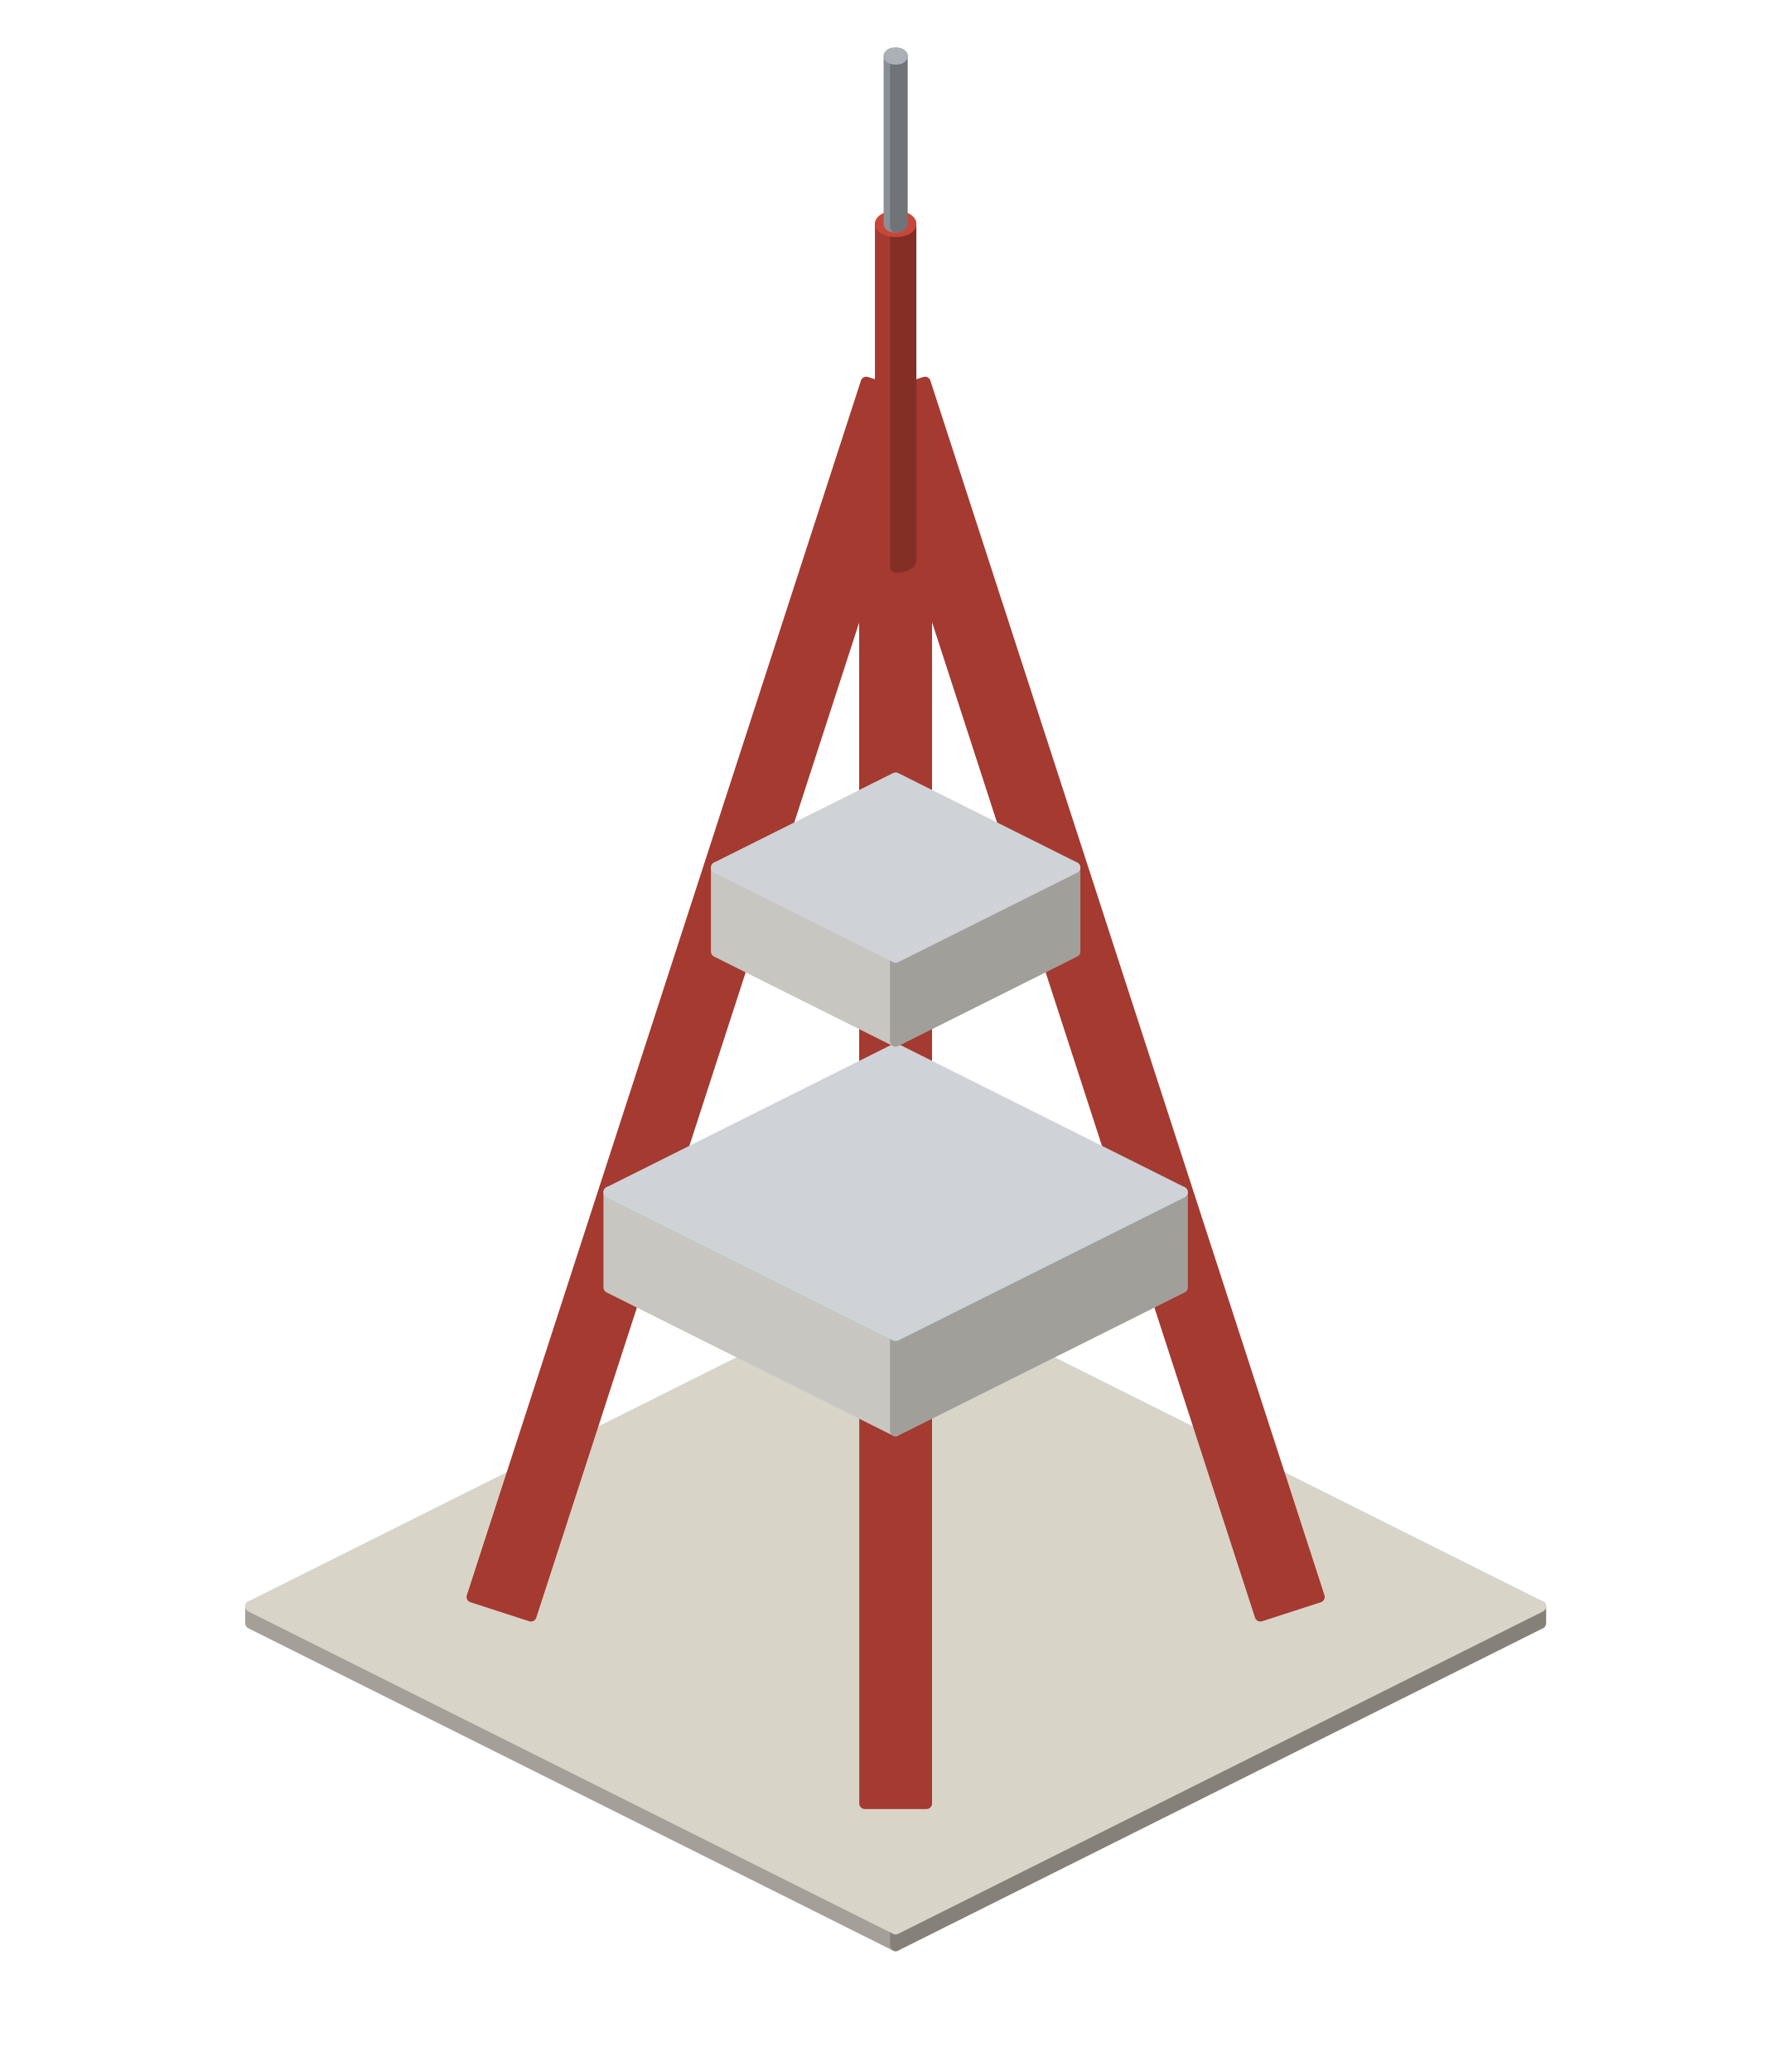
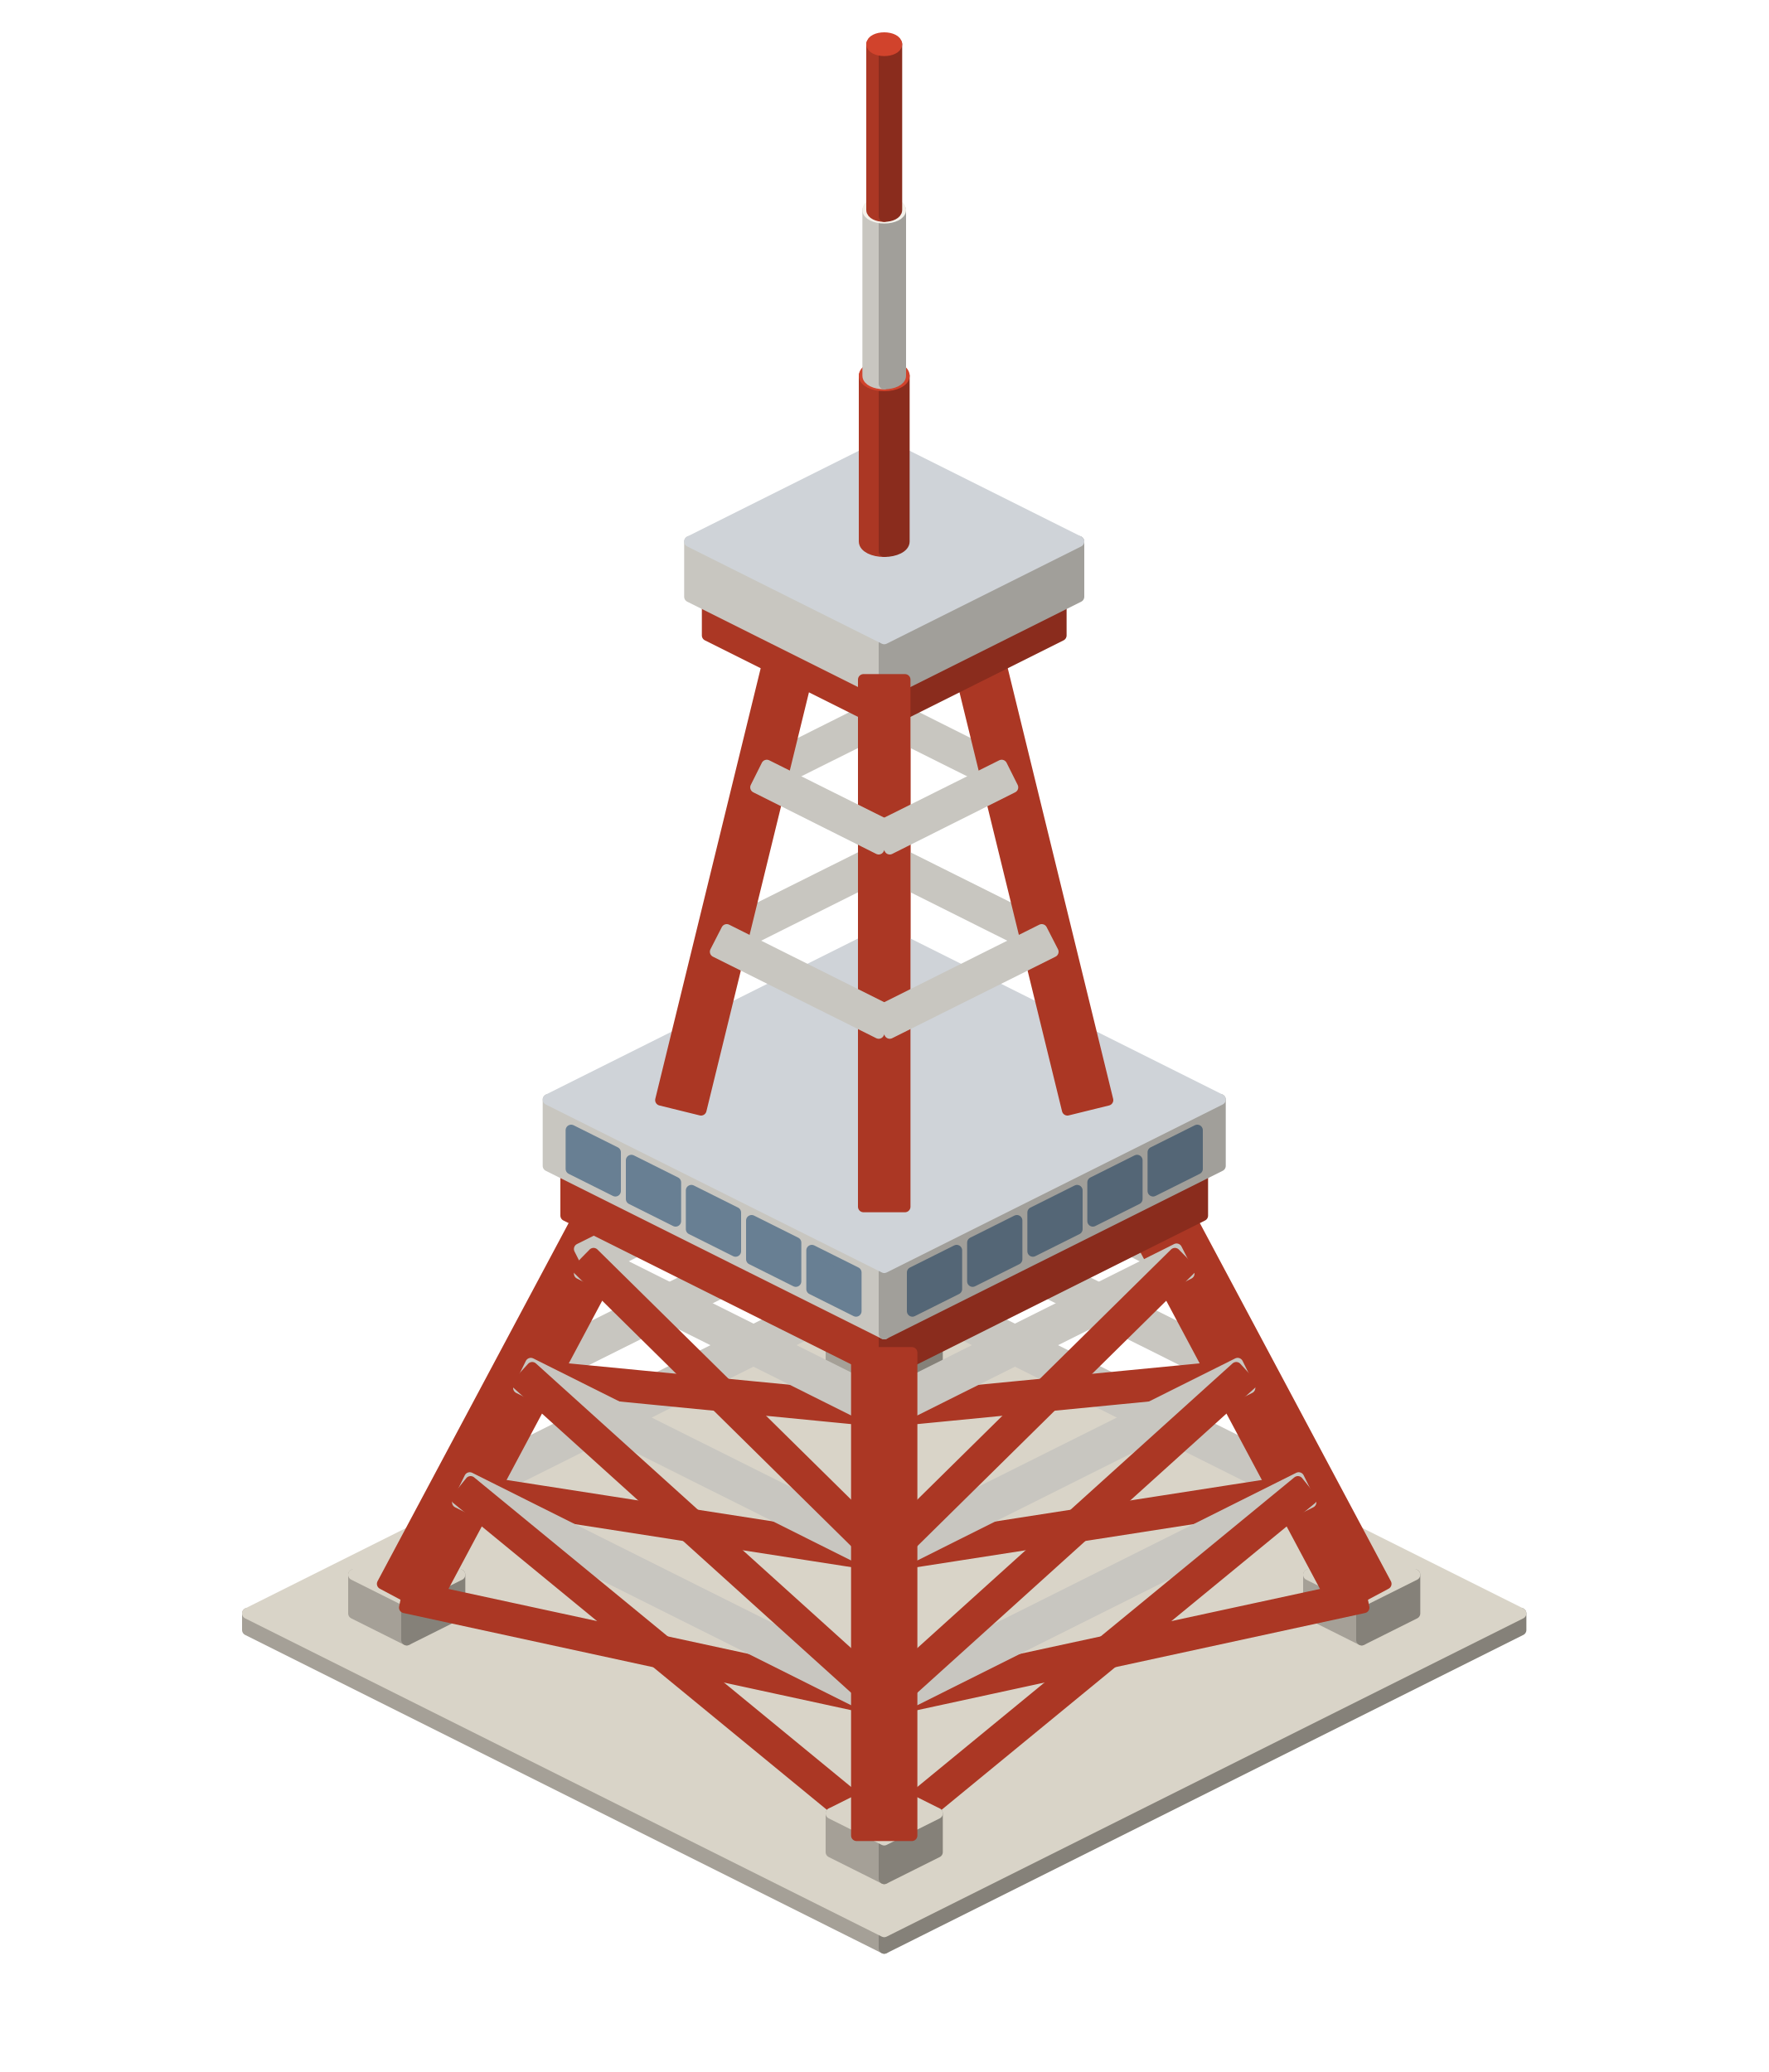
- <svg xmlns="http://www.w3.org/2000/svg" width="64" height="74" viewBox="0 0 64 74">
-   <g transform="translate(0 42)" stroke-linejoin="round" stroke-width="0.4">
+ <svg xmlns="http://www.w3.org/2000/svg" width="64" height="75" viewBox="0 0 64 75">
+   <g transform="translate(0 43)" stroke-linejoin="round" stroke-width="0.4">
    <polygon points="8.96,16.00 32.00,27.52 32.00,26.92 8.96,15.40" fill="#a5a097" stroke="#a5a097" />
    <polygon points="55.04,16.00 32.00,27.52 32.00,26.92 55.04,15.40" fill="#858179" stroke="#858179" />
    <polygon points="32.00,3.88 55.04,15.40 32.00,26.92 8.96,15.40" fill="#d9d4c8" stroke="#d9d4c8" />
-     <polygon points="33.10,8.36 33.10,-28.00 30.90,-28.00 30.90,8.36" fill="#a43a30" stroke="#a43a30" />
-     <polygon points="18.97,15.74 33.05,-27.66 30.95,-28.34 16.87,15.06" fill="#a43a30" stroke="#a43a30" />
-     <polygon points="47.13,15.06 33.05,-28.34 30.95,-27.66 45.03,15.74" fill="#a43a30" stroke="#a43a30" />
-     <polygon points="33.10,22.44 33.10,-28.00 30.90,-28.00 30.90,22.44" fill="#a43a30" stroke="#a43a30" />
-     <polygon points="21.76,4.00 32.00,9.12 32.00,5.72 21.76,0.60" fill="#c8c6c0" stroke="#c8c6c0" />
-     <polygon points="42.24,4.00 32.00,9.12 32.00,5.72 42.24,0.60" fill="#a19f9a" stroke="#a19f9a" />
-     <polygon points="32.00,-4.52 42.24,0.60 32.00,5.72 21.76,0.60" fill="#cfd3d8" stroke="#cfd3d8" />
-     <polygon points="25.60,-8.00 32.00,-4.80 32.00,-7.80 25.60,-11.00" fill="#c8c6c0" stroke="#c8c6c0" />
-     <polygon points="38.40,-8.00 32.00,-4.80 32.00,-7.80 38.40,-11.00" fill="#a19f9a" stroke="#a19f9a" />
-     <polygon points="32.00,-14.20 38.40,-11.00 32.00,-7.80 25.60,-11.00" fill="#cfd3d8" stroke="#cfd3d8" />
-     <path d="M 32.00 -21.73 A 0.54 0.27 0 0 1 31.46 -22.00 L 31.46 -34.00 L 32.00 -34.00 Z" fill="#a43a30" stroke="#a43a30" />
-     <path d="M 32.00 -21.73 A 0.54 0.27 0 0 0 32.54 -22.00 L 32.54 -34.00 L 32.00 -34.00 Z" fill="#842f26" stroke="#842f26" />
-     <path d="M 31.46 -34.00 A 0.54 0.27 0 1 0 32.54 -34.00 A 0.54 0.27 0 1 0 31.46 -34.00 Z" fill="#c8473a" stroke="#c8473a" />
-     <path d="M 32.00 -33.89 A 0.23 0.11 0 0 1 31.77 -34.00 L 31.77 -40.00 L 32.00 -40.00 Z" fill="#8b9095" stroke="#8b9095" />
-     <path d="M 32.00 -33.89 A 0.23 0.11 0 0 0 32.23 -34.00 L 32.23 -40.00 L 32.00 -40.00 Z" fill="#707478" stroke="#707478" />
-     <path d="M 31.77 -40.00 A 0.23 0.11 0 1 0 32.23 -40.00 A 0.23 0.11 0 1 0 31.77 -40.00 Z" fill="#aab0b6" stroke="#aab0b6" />
+     <polygon points="30.08,6.76 32.00,7.72 32.00,6.32 30.08,5.36" fill="#a5a097" stroke="#a5a097" />
+     <polygon points="33.92,6.76 32.00,7.72 32.00,6.32 33.92,5.36" fill="#858179" stroke="#858179" />
+     <polygon points="32.00,4.40 33.92,5.36 32.00,6.32 30.08,5.36" fill="#d9d4c8" stroke="#d9d4c8" />
+     <polygon points="33.00,6.16 33.00,-3.96 31.00,-3.96 31.00,6.16" fill="#ab3724" stroke="#ab3724" />
+     <polygon points="47.36,15.40 49.28,16.36 49.28,14.96 47.36,14.00" fill="#a5a097" stroke="#a5a097" />
+     <polygon points="51.20,15.40 49.28,16.36 49.28,14.96 51.20,14.00" fill="#858179" stroke="#858179" />
+     <polygon points="49.28,13.04 51.20,14.00 49.28,14.96 47.36,14.00" fill="#d9d4c8" stroke="#d9d4c8" />
+     <polygon points="12.80,15.40 14.72,16.36 14.72,14.96 12.80,14.00" fill="#a5a097" stroke="#a5a097" />
+     <polygon points="16.64,15.40 14.72,16.36 14.72,14.96 16.64,14.00" fill="#858179" stroke="#858179" />
+     <polygon points="14.72,13.04 16.64,14.00 14.72,14.96 12.80,14.00" fill="#d9d4c8" stroke="#d9d4c8" />
+     <polygon points="31.78,3.77 47.00,11.38 47.44,10.49 32.22,2.88" fill="#c8c6c0" stroke="#c8c6c0" />
+     <polygon points="17.00,11.38 32.22,3.77 31.78,2.88 16.56,10.49" fill="#c8c6c0" stroke="#c8c6c0" />
+     <polygon points="31.78,0.74 44.79,7.24 45.23,6.35 32.22,-0.16" fill="#c8c6c0" stroke="#c8c6c0" />
+     <polygon points="19.21,7.24 32.22,0.74 31.78,-0.16 18.77,6.35" fill="#c8c6c0" stroke="#c8c6c0" />
+     <polygon points="31.78,-2.30 42.58,3.10 43.03,2.21 32.22,-3.19" fill="#c8c6c0" stroke="#c8c6c0" />
+     <polygon points="15.60,15.27 22.96,1.47 21.20,0.53 13.84,14.33" fill="#ab3724" stroke="#ab3724" />
+     <polygon points="21.42,3.10 32.22,-2.30 31.78,-3.19 20.97,2.21" fill="#c8c6c0" stroke="#c8c6c0" />
+     <polygon points="50.16,14.33 42.80,0.53 41.04,1.47 48.40,15.27" fill="#ab3724" stroke="#ab3724" />
+     <polygon points="32.75,-6.68 32.75,-21.60 31.25,-21.60 31.25,-6.68" fill="#ab3724" stroke="#ab3724" />
+     <polygon points="26.30,-8.55 32.20,-11.50 31.80,-12.30 25.89,-9.35" fill="#c8c6c0" stroke="#c8c6c0" />
+     <polygon points="31.80,-11.50 37.70,-8.55 38.11,-9.35 32.20,-12.30" fill="#c8c6c0" stroke="#c8c6c0" />
+     <polygon points="31.80,-16.72 36.25,-14.50 36.65,-15.30 32.20,-17.53" fill="#c8c6c0" stroke="#c8c6c0" />
+     <polygon points="27.75,-14.50 32.20,-16.72 31.80,-17.53 27.35,-15.30" fill="#c8c6c0" stroke="#c8c6c0" />
+     <polygon points="20.48,1.00 32.00,6.76 32.00,4.96 20.48,-0.80" fill="#ab3724" stroke="#ab3724" />
+     <polygon points="43.52,1.00 32.00,6.76 32.00,4.96 43.52,-0.80" fill="#8a2c1d" stroke="#8a2c1d" />
+     <polygon points="32.00,-6.56 43.52,-0.80 32.00,4.96 20.48,-0.80" fill="#d1432c" stroke="#d1432c" />
+     <polygon points="19.84,-0.80 32.00,5.28 32.00,2.88 19.84,-3.20" fill="#c8c6c0" stroke="#c8c6c0" />
+     <polygon points="44.16,-0.80 32.00,5.28 32.00,2.88 44.16,-3.20" fill="#a19f9a" stroke="#a19f9a" />
+     <polygon points="32.00,-9.28 44.16,-3.20 32.00,2.88 19.84,-3.20" fill="#cfd3d8" stroke="#cfd3d8" />
+     <polygon points="40.09,-3.18 35.93,-20.18 34.47,-19.82 38.63,-2.82" fill="#ab3724" stroke="#ab3724" />
+     <polygon points="25.37,-2.82 29.53,-19.82 28.07,-20.18 23.91,-3.18" fill="#ab3724" stroke="#ab3724" />
+     <polygon points="25.60,-20.00 32.00,-16.80 32.00,-18.20 25.60,-21.40" fill="#ab3724" stroke="#ab3724" />
+     <polygon points="38.40,-20.00 32.00,-16.80 32.00,-18.20 38.40,-21.40" fill="#8a2c1d" stroke="#8a2c1d" />
+     <polygon points="32.00,-24.60 38.40,-21.40 32.00,-18.20 25.60,-21.40" fill="#d1432c" stroke="#d1432c" />
+     <polygon points="24.96,-21.40 32.00,-17.88 32.00,-19.88 24.96,-23.40" fill="#c8c6c0" stroke="#c8c6c0" />
+     <polygon points="39.04,-21.40 32.00,-17.88 32.00,-19.88 39.04,-23.40" fill="#a19f9a" stroke="#a19f9a" />
+     <polygon points="32.00,-26.92 39.04,-23.40 32.00,-19.88 24.96,-23.40" fill="#cfd3d8" stroke="#cfd3d8" />
+     <path d="M 32.00 -23.04 A 0.72 0.36 0 0 1 31.28 -23.40 L 31.28 -29.40 L 32.00 -29.40 Z" fill="#ab3724" stroke="#ab3724" />
+     <path d="M 32.00 -23.04 A 0.72 0.36 0 0 0 32.72 -23.40 L 32.72 -29.40 L 32.00 -29.40 Z" fill="#8a2c1d" stroke="#8a2c1d" />
+     <path d="M 31.28 -29.40 A 0.72 0.36 0 1 0 32.72 -29.40 A 0.72 0.36 0 1 0 31.28 -29.40 Z" fill="#d1432c" stroke="#d1432c" />
+     <path d="M 32.00 -29.11 A 0.59 0.29 0 0 1 31.41 -29.40 L 31.41 -35.40 L 32.00 -35.40 Z" fill="#c8c6c0" stroke="#c8c6c0" />
+     <path d="M 32.00 -29.11 A 0.59 0.29 0 0 0 32.59 -29.40 L 32.59 -35.40 L 32.00 -35.40 Z" fill="#a19f9a" stroke="#a19f9a" />
+     <path d="M 31.41 -35.40 A 0.59 0.29 0 1 0 32.59 -35.40 A 0.59 0.29 0 1 0 31.41 -35.40 Z" fill="#f4f1ea" stroke="#f4f1ea" />
+     <path d="M 32.00 -35.17 A 0.45 0.23 0 0 1 31.55 -35.40 L 31.55 -41.40 L 32.00 -41.40 Z" fill="#ab3724" stroke="#ab3724" />
+     <path d="M 32.00 -35.17 A 0.45 0.23 0 0 0 32.45 -35.40 L 32.45 -41.40 L 32.00 -41.40 Z" fill="#8a2c1d" stroke="#8a2c1d" />
+     <path d="M 31.55 -41.40 A 0.45 0.23 0 1 0 32.45 -41.40 A 0.45 0.23 0 1 0 31.55 -41.40 Z" fill="#d1432c" stroke="#d1432c" />
+     <polygon points="32.75,0.68 32.75,-18.40 31.25,-18.40 31.25,0.68" fill="#ab3724" stroke="#ab3724" />
+     <polygon points="36.25,-15.30 31.80,-13.08 32.20,-12.27 36.65,-14.50" fill="#c8c6c0" stroke="#c8c6c0" />
+     <polygon points="32.20,-13.08 27.75,-15.30 27.35,-14.50 31.80,-12.27" fill="#c8c6c0" stroke="#c8c6c0" />
+     <polygon points="37.70,-9.35 31.80,-6.40 32.20,-5.60 38.11,-8.55" fill="#c8c6c0" stroke="#c8c6c0" />
+     <polygon points="32.20,-6.40 26.30,-9.35 25.89,-8.55 31.80,-5.60" fill="#c8c6c0" stroke="#c8c6c0" />
+     <polygon points="20.67,-0.69 22.27,0.11 22.27,-1.29 20.67,-2.09" fill="#687f93" stroke="#687f93" />
+     <polygon points="43.33,-0.69 41.73,0.11 41.73,-1.29 43.33,-2.09" fill="#546676" stroke="#546676" />
+     <polygon points="22.85,0.40 24.45,1.20 24.45,-0.20 22.85,-1.00" fill="#687f93" stroke="#687f93" />
+     <polygon points="41.15,0.40 39.55,1.20 39.55,-0.20 41.15,-1.00" fill="#546676" stroke="#546676" />
+     <polygon points="18.95,7.19 31.96,8.46 32.04,7.66 19.03,6.40" fill="#ab3724" stroke="#ab3724" />
+     <polygon points="44.97,6.40 31.96,7.66 32.04,8.46 45.05,7.19" fill="#ab3724" stroke="#ab3724" />
+     <polygon points="42.58,2.21 31.78,7.61 32.22,8.50 43.03,3.10" fill="#c8c6c0" stroke="#c8c6c0" />
+     <polygon points="32.22,7.61 21.42,2.21 20.97,3.10 31.78,8.50" fill="#c8c6c0" stroke="#c8c6c0" />
+     <polygon points="25.02,1.49 26.62,2.29 26.62,0.89 25.02,0.09" fill="#687f93" stroke="#687f93" />
+     <polygon points="38.98,1.49 37.38,2.29 37.38,0.89 38.98,0.09" fill="#546676" stroke="#546676" />
+     <polygon points="16.72,11.33 31.94,13.70 32.06,12.91 16.84,10.54" fill="#ab3724" stroke="#ab3724" />
+     <polygon points="47.16,10.54 31.94,12.91 32.06,13.70 47.28,11.33" fill="#ab3724" stroke="#ab3724" />
+     <polygon points="44.79,6.35 31.78,12.85 32.22,13.75 45.23,7.24" fill="#c8c6c0" stroke="#c8c6c0" />
+     <polygon points="32.22,12.85 19.21,6.35 18.77,7.24 31.78,13.75" fill="#c8c6c0" stroke="#c8c6c0" />
+     <polygon points="32.28,13.02 21.48,2.37 20.92,2.94 31.72,13.59" fill="#ab3724" stroke="#ab3724" />
+     <polygon points="27.20,2.58 28.80,3.38 28.80,1.98 27.20,1.18" fill="#687f93" stroke="#687f93" />
+     <polygon points="32.28,13.59 43.08,2.94 42.52,2.37 31.72,13.02" fill="#ab3724" stroke="#ab3724" />
+     <polygon points="36.80,2.58 35.20,3.38 35.20,1.98 36.80,1.18" fill="#546676" stroke="#546676" />
+     <polygon points="14.64,15.19 31.92,18.94 32.08,18.15 14.80,14.41" fill="#ab3724" stroke="#ab3724" />
+     <polygon points="49.20,14.41 31.92,18.15 32.08,18.94 49.36,15.19" fill="#ab3724" stroke="#ab3724" />
+     <polygon points="47.00,10.49 31.78,18.10 32.22,18.99 47.44,11.38" fill="#c8c6c0" stroke="#c8c6c0" />
+     <polygon points="32.22,18.10 17.00,10.49 16.56,11.38 31.78,18.99" fill="#c8c6c0" stroke="#c8c6c0" />
+     <polygon points="32.27,18.25 19.26,6.50 18.72,7.09 31.73,18.84" fill="#ab3724" stroke="#ab3724" />
+     <polygon points="32.27,18.84 45.28,7.09 44.74,6.50 31.73,18.25" fill="#ab3724" stroke="#ab3724" />
+     <polygon points="32.25,23.13 17.03,10.63 16.53,11.25 31.75,23.75" fill="#ab3724" stroke="#ab3724" />
+     <polygon points="32.25,23.75 47.47,11.25 46.97,10.63 31.75,23.13" fill="#ab3724" stroke="#ab3724" />
+     <polygon points="29.38,3.66 30.98,4.46 30.98,3.06 29.38,2.26" fill="#687f93" stroke="#687f93" />
+     <polygon points="34.62,3.66 33.02,4.46 33.02,3.06 34.62,2.26" fill="#546676" stroke="#546676" />
+     <polygon points="30.08,24.04 32.00,25.00 32.00,23.60 30.08,22.64" fill="#a5a097" stroke="#a5a097" />
+     <polygon points="33.92,24.04 32.00,25.00 32.00,23.60 33.92,22.64" fill="#858179" stroke="#858179" />
+     <polygon points="32.00,21.68 33.92,22.64 32.00,23.60 30.08,22.64" fill="#d9d4c8" stroke="#d9d4c8" />
+     <polygon points="33.00,23.44 33.00,5.96 31.00,5.96 31.00,23.44" fill="#ab3724" stroke="#ab3724" />
  </g>
</svg>
